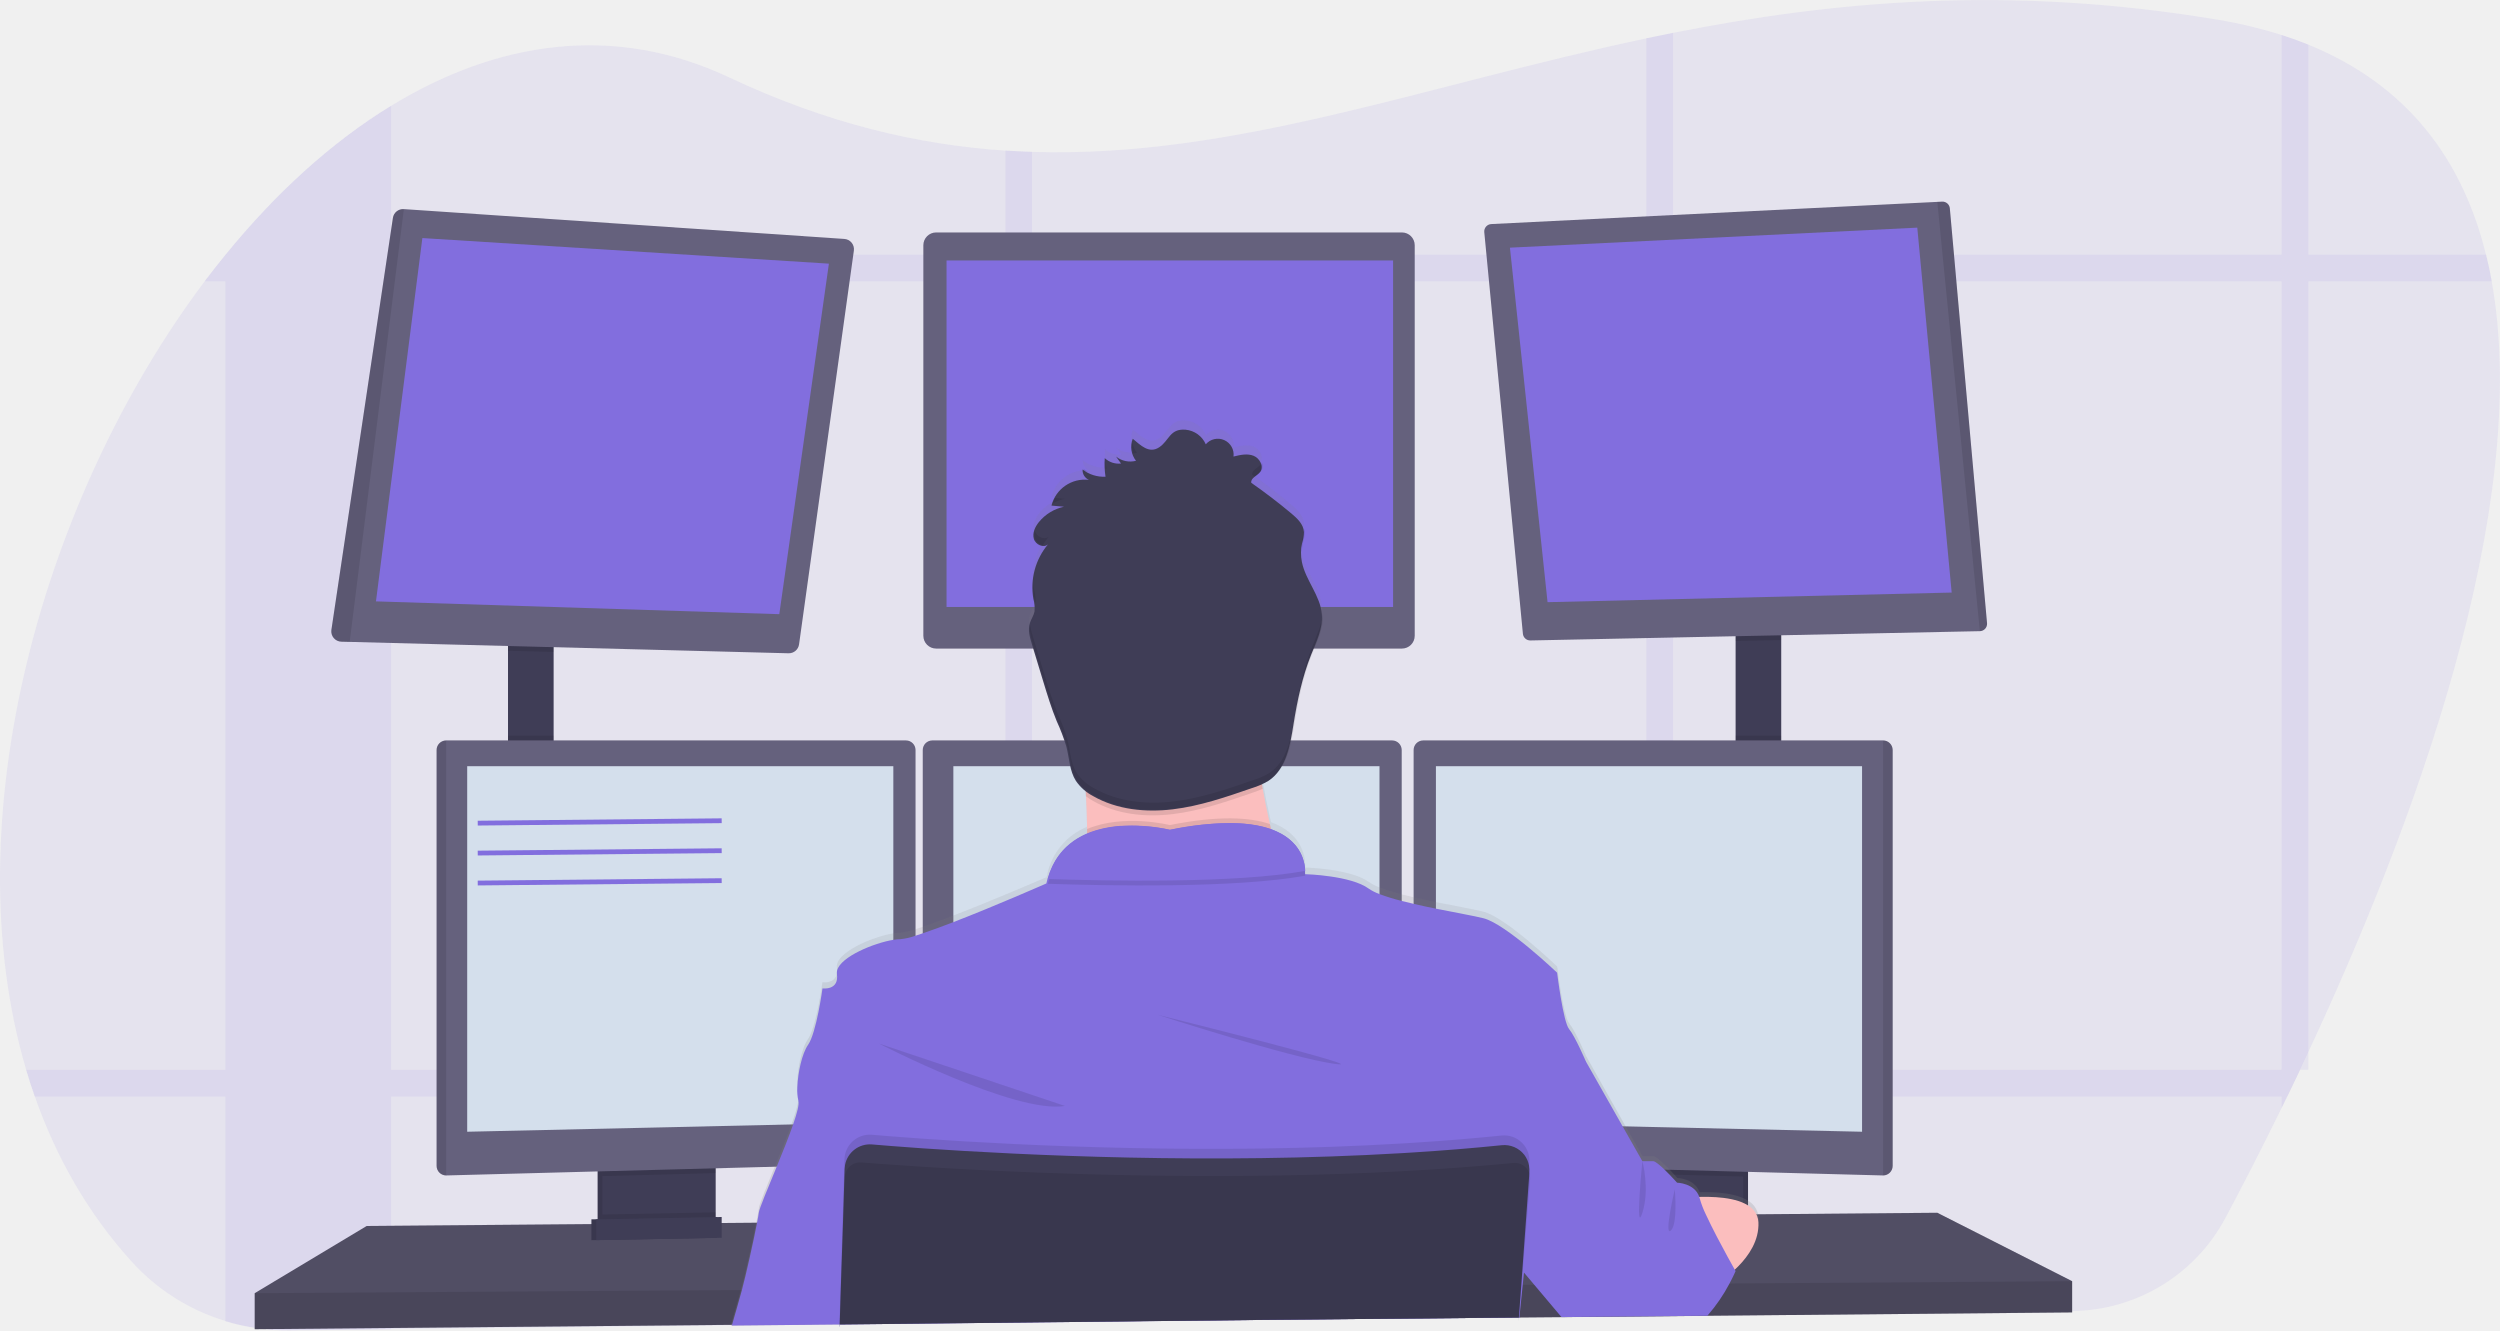
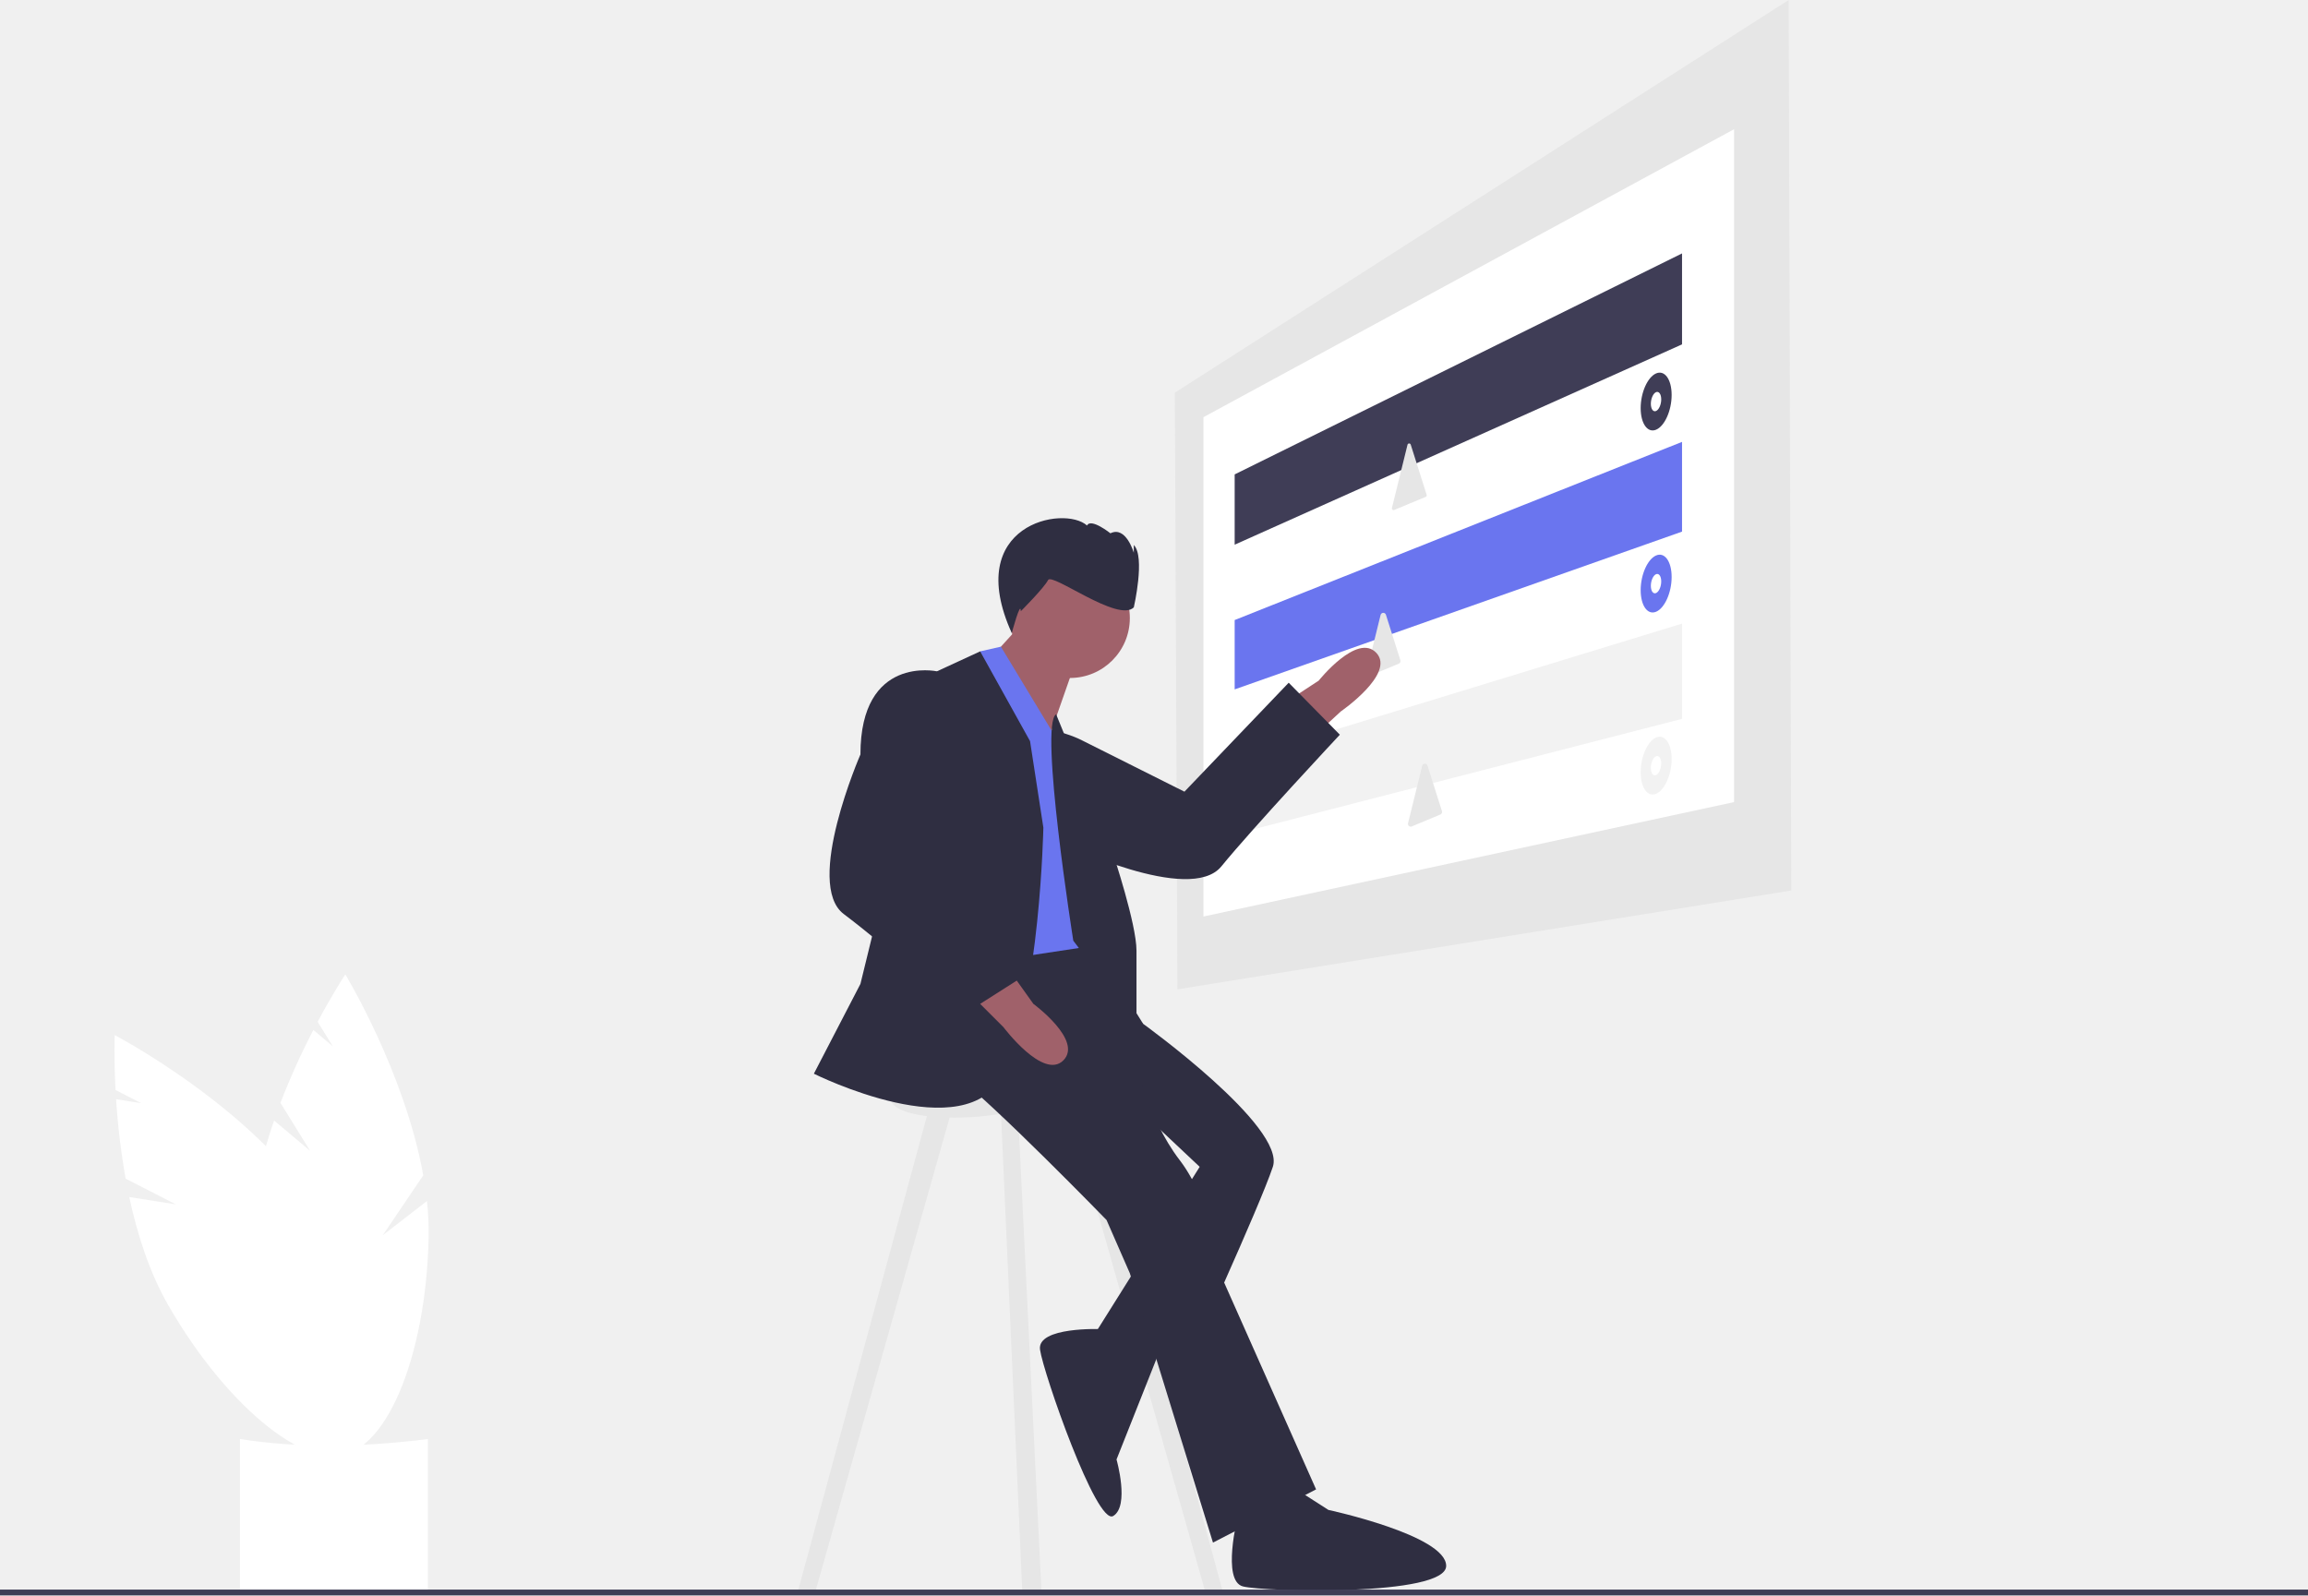
- <svg xmlns="http://www.w3.org/2000/svg" id="59725d3d-bdd8-4af0-9b66-49b8d09410bc" data-name="Layer 1" width="1041.32" height="554.17" viewBox="0 0 1041.32 554.17">
-   <defs>
-     <linearGradient id="dff037aa-d578-4bab-81e7-399360663117" x1="597.75" y1="725.44" x2="597.75" y2="347.69" gradientUnits="userSpaceOnUse">
-       <stop offset="0" stop-color="gray" stop-opacity="0.25" />
-       <stop offset="0.54" stop-color="gray" stop-opacity="0.12" />
-       <stop offset="1" stop-color="gray" stop-opacity="0.1" />
-     </linearGradient>
-   </defs>
-   <path d="M1040.82,611.12q-1.74,3.75-3.47,7.4-2.7,5.67-5.33,11.12c-.78,1.61-1.56,3.19-2.32,4.77-8.6,17.57-16.63,33.11-23.45,45.89A73.21,73.21,0,0,1,942.44,719l-151.65,1.65h-1.6l-13,.14-11.12.12-34.1.37-1.38,0-17.36.19h-.53l-107,1.16-95.51,1-11.11.12-69,.75H429l-44.75.48h-.48l-141.5,1.53-42.33.46a88.07,88.07,0,0,1-26.67-3.82,86.39,86.39,0,0,1-39.09-24.75C116,678.37,102.75,655,93.85,629.64q-1.93-5.49-3.6-11.12C59.44,514.37,97,380,164.6,290.08q4.25-5.64,8.64-11l.07-.08c20.79-25.52,44.1-46.84,68.93-62,44-26.91,92.75-34.49,140.7-11.9,40.57,19.12,78.45,28.11,115.17,30.55,3.71.24,7.42.42,11.11.53,84.23,2.65,163.17-27.7,255.87-47.29,3.69-.78,7.39-1.55,11.12-2.28,66.13-13.16,139.49-20.1,226.73-5.51a189.09,189.09,0,0,1,26.76,6.4q5.77,1.86,11.12,4c41.64,16.94,64.35,48.24,74,87.46q1.37,5.46,2.37,11.11C1134.3,384.41,1084.19,518.23,1040.82,611.12Z" transform="translate(-79.34 -172.91)" fill="#826ede" opacity="0.1" />
-   <g opacity="0.1">
-     <path d="M242.24,217V726.62l-42.33.46a88.07,88.07,0,0,1-26.67-3.82V279h.07C194.1,253.45,217.41,232.13,242.24,217Z" transform="translate(-79.34 -172.91)" fill="#826ede" />
-     <path d="M1117.24,290.08H164.6q4.25-5.64,8.64-11V279h941.63Q1116.24,284.43,1117.24,290.08Z" transform="translate(-79.34 -172.91)" fill="#826ede" />
-     <path d="M1040.82,191.51v427h-3.47q-2.7,5.67-5.33,11.12c-.78,1.61-1.56,3.19-2.32,4.77V187.47Q1035.47,189.33,1040.82,191.51Z" transform="translate(-79.34 -172.91)" fill="#826ede" />
-     <path d="M776.21,186.58V720.83l-11.12.12V188.86C768.78,188.08,772.48,187.31,776.21,186.58Z" transform="translate(-79.34 -172.91)" fill="#826ede" />
-     <path d="M509.22,236.15V723.73l-11.11.12V235.62C501.82,235.86,505.53,236,509.22,236.15Z" transform="translate(-79.34 -172.91)" fill="#826ede" />
-     <path d="M1037.35,618.52q-2.7,5.67-5.33,11.12H93.85q-1.93-5.49-3.6-11.12Z" transform="translate(-79.34 -172.91)" fill="#826ede" />
-   </g>
-   <rect x="211.6" y="265.83" width="19" height="57.66" fill="#3f3d56" />
-   <rect x="722.93" y="262.83" width="19" height="61" fill="#3f3d56" />
-   <polygon points="863.1 533.65 863.1 546.65 711.18 548.05 709.56 548.08 651.82 548.61 650.44 548.63 632.89 548.78 632.37 548.78 525.39 549.77 349.78 551.4 349.63 551.4 304.98 551.82 304.5 551.83 106.1 553.65 106.1 538.65 152.75 510.65 246.35 509.87 248.35 509.86 249.01 509.85 251.01 509.82 295.95 509.45 297.96 509.44 298.6 509.43 300.6 509.42 315.01 509.3 315.39 509.29 350.94 508.99 351.23 508.99 628.63 506.65 635.42 506.6 636.1 506.6 641.28 506.55 678.93 506.24 680.93 506.21 682.78 506.19 683.74 506.19 695.45 506.1 697.77 506.07 700.88 506.05 710.63 505.96 726.1 505.83 728.1 505.81 731.58 505.79 732.23 505.79 806.94 505.15 863.1 533.65" fill="#65617d" />
-   <polygon points="863.1 533.65 863.1 546.65 711.18 548.05 709.56 548.08 651.82 548.61 650.44 548.63 632.89 548.78 632.37 548.78 525.39 549.77 349.78 551.4 349.63 551.4 304.98 551.82 304.5 551.83 106.1 553.65 106.1 538.65 152.75 510.65 246.35 509.87 248.35 509.86 249.01 509.85 251.01 509.82 295.95 509.45 297.96 509.44 298.6 509.43 300.6 509.42 315.01 509.3 315.39 509.29 350.94 508.99 351.23 508.99 628.63 506.65 635.42 506.6 636.1 506.6 641.28 506.55 678.93 506.24 680.93 506.21 682.78 506.19 683.74 506.19 695.45 506.1 697.77 506.07 700.88 506.05 710.63 505.96 726.1 505.83 728.1 505.81 731.58 505.79 732.23 505.79 806.94 505.15 863.1 533.65" opacity="0.2" />
-   <path d="M375.44,656.57v24.49a6.13,6.13,0,0,1-3.5,5.54,6,6,0,0,1-2.5.6l-34.9.74a6,6,0,0,1-2.7-.57,6.12,6.12,0,0,1-3.57-5.57V656.57Z" transform="translate(-79.34 -172.91)" fill="#3f3d56" />
-   <path d="M375.44,656.57v24.49a6.13,6.13,0,0,1-3.5,5.54,6,6,0,0,1-2.5.6l-34.9.74a6,6,0,0,1-2.7-.57,6.12,6.12,0,0,1-3.57-5.57V656.57Z" transform="translate(-79.34 -172.91)" opacity="0.1" />
-   <path d="M377.44,656.57v24.49a6.13,6.13,0,0,1-3.5,5.54,6,6,0,0,1-2.5.6l-34.9.74a6,6,0,0,1-2.7-.57,6.12,6.12,0,0,1-3.57-5.57V656.57Z" transform="translate(-79.34 -172.91)" fill="#3f3d56" />
-   <rect x="680.93" y="483.66" width="47.17" height="31.5" fill="#3f3d56" />
-   <rect x="680.93" y="483.66" width="47.17" height="31.5" opacity="0.1" />
-   <rect x="678.93" y="483.66" width="47.17" height="31.5" fill="#3f3d56" />
-   <polygon points="230.6 265.82 230.6 271.55 211.6 271.06 211.6 265.82 230.6 265.82" opacity="0.1" />
-   <path d="M435,277.31l-22.83,164a4.3,4.3,0,0,1-4.37,3.71L225,440.28l-3.47-.09a4.3,4.3,0,0,1-4.16-4.87L243,263.64a4.3,4.3,0,0,1,4.54-3.63L431,272.43A4.29,4.29,0,0,1,435,277.31Z" transform="translate(-79.34 -172.91)" fill="#65617d" />
-   <polygon points="175.93 99.16 156.6 250.49 324.6 255.82 345.26 109.82 175.93 99.16" fill="#826ede" />
-   <rect x="384.6" y="96.82" width="204.67" height="173.33" rx="5.33" ry="5.33" fill="#65617d" />
-   <rect x="394.26" y="108.49" width="186" height="144.33" fill="#826ede" />
-   <polygon points="741.93 262.82 741.93 266.61 722.93 267 722.93 262.82 741.93 262.82" opacity="0.1" />
-   <path d="M907,432.53a3.08,3.08,0,0,1-3,3.28L716.8,439.68a3.08,3.08,0,0,1-3.13-2.79L697.58,269.61a3.08,3.08,0,0,1,2.92-3.37L886.28,257l2-.1a3.07,3.07,0,0,1,3.22,2.8Z" transform="translate(-79.34 -172.91)" fill="#65617d" />
-   <polygon points="628.93 103.16 798.6 94.82 812.93 246.82 644.6 250.82 628.93 103.16" fill="#826ede" />
-   <path d="M907,432.53a3.08,3.08,0,0,1-3,3.28L886.28,257l2-.1a3.07,3.07,0,0,1,3.22,2.8Z" transform="translate(-79.34 -172.91)" opacity="0.1" />
-   <path d="M247.57,260,225,440.28l-3.47-.09a4.3,4.3,0,0,1-4.16-4.87L243,263.64A4.3,4.3,0,0,1,247.57,260Z" transform="translate(-79.34 -172.91)" opacity="0.1" />
-   <rect x="211.6" y="306.41" width="19" height="17.08" opacity="0.1" />
-   <polygon points="298.1 483.65 298.1 488.62 250.93 489.88 250.93 483.65 298.1 483.65" opacity="0.1" />
-   <path d="M460.69,485.27v168.2a4,4,0,0,1-3.85,3.95l-191.65,5.1h-.05a4,4,0,0,1-3.95-3.95V485.27a4,4,0,0,1,3.95-3.95h191.6A4,4,0,0,1,460.69,485.27Z" transform="translate(-79.34 -172.91)" fill="#65617d" />
-   <path d="M265.19,481.32v181.2h-.05a4,4,0,0,1-3.95-3.95V485.27a4,4,0,0,1,3.95-3.95Z" transform="translate(-79.34 -172.91)" opacity="0.1" />
-   <polygon points="194.6 319.15 372.1 319.15 372.1 467.4 194.6 471.4 194.6 319.15" fill="#d4dfec" />
-   <rect x="722.93" y="306.41" width="19" height="17.42" opacity="0.1" />
-   <polygon points="726.1 483.65 726.1 490.06 678.93 488.8 678.93 483.65 726.1 483.65" opacity="0.1" />
-   <path d="M867.69,485.27v173.3a4,4,0,0,1-4,3.95h0L672,657.42a4,4,0,0,1-3.85-3.95V485.27a4,4,0,0,1,3.95-3.95h191.6A4,4,0,0,1,867.69,485.27Z" transform="translate(-79.34 -172.91)" fill="#65617d" />
-   <path d="M867.69,485.27v173.3a4,4,0,0,1-4,3.95h0V481.32h0A4,4,0,0,1,867.69,485.27Z" transform="translate(-79.34 -172.91)" opacity="0.1" />
-   <polygon points="775.6 319.15 598.1 319.15 598.1 467.4 775.6 471.4 775.6 319.15" fill="#d4dfec" />
-   <path d="M663.19,485.27v168.2a4,4,0,0,1-3.85,3.95l-191.65,5.1h0a4,4,0,0,1-4-3.95V485.27a4,4,0,0,1,3.95-3.95h191.6A4,4,0,0,1,663.19,485.27Z" transform="translate(-79.34 -172.91)" fill="#65617d" />
-   <polygon points="397.1 319.15 574.6 319.15 574.6 467.4 397.1 471.4 397.1 319.15" fill="#d4dfec" />
-   <polygon points="863.1 533.65 863.1 546.65 711.18 548.05 709.56 548.08 651.82 548.61 650.44 548.63 632.89 548.78 632.37 548.78 525.39 549.77 349.78 551.4 349.63 551.4 304.98 551.82 304.5 551.83 106.1 553.65 106.1 538.65 308.61 537.32 309.09 537.32 350.08 537.04 350.27 537.04 633.35 535.17 633.64 535.17 633.81 535.16 634.28 535.16 639.07 535.13 640.53 535.13 715.02 534.63 719.42 534.61 720.4 534.6 863.1 533.65" opacity="0.1" />
-   <circle cx="487.26" cy="272.16" r="51.33" fill="#fbbebe" />
-   <path d="M383.74,725.09c0-.11.06-.23.1-.35,1-3.59,2.78-9.66,4.11-14.51.17-.6.33-1.19.48-1.75,1.47-5.47,4.33-18.28,5.92-26.27.56-2.81,1-5,1.09-6.1.2-1.69,3.21-8.92,6.62-17.23,2.39-5.84,5-12.22,6.91-17.6a61.38,61.38,0,0,0,2.93-9.85,5.1,5.1,0,0,0,0-2.13,14.69,14.69,0,0,1-.48-3.5v0c-.23-6.2,1.62-16,4.48-20.11,3.5-5,6-23.66,6-23.66s5.18.75,6-3.53a6.15,6.15,0,0,0,.1-1.4,7.41,7.41,0,0,0-.09-1.11c-.89-6.24,14.72-12.88,23.5-14.31a19.67,19.67,0,0,1,3-.28,27.24,27.24,0,0,0,6.25-1.44q1.4-.43,3-1c3.68-1.24,8.08-2.88,12.75-4.68,17.56-6.81,38.82-16,38.82-16,.15-.71.32-1.39.51-2.06a27.71,27.71,0,0,1,16.35-18.93h0c0-.66,0-1.33,0-2,0-3.45-.15-7-.3-10.54,0-.69-.06-1.38-.1-2.07,0-.2,0-.41,0-.61s0-.35,0-.52c0-.7-.07-1.4-.11-2.09l-.18-.14a16.41,16.41,0,0,1-3.9-4.2,15.27,15.27,0,0,1-1.42-3c-1.25-3.39-1.54-7.17-2.38-10.75l-.18-.74a84,84,0,0,0-4-10.58c-2.21-5.42-3.91-11-5.6-16.65q-1.54-5.13-3.11-10.28l-1.58-5.24c-.3-1-.6-2-.83-3v0a13.27,13.27,0,0,1-.26-1.4,0,0,0,0,1,0,0,10,10,0,0,1,.24-4.61,32.09,32.09,0,0,1,1.32-3,7.87,7.87,0,0,0,.5-1.38v0a3,3,0,0,0,.08-.32,5.65,5.65,0,0,0,.11-1.08,18.46,18.46,0,0,0-.52-3.89.07.07,0,0,1,0-.05,2.56,2.56,0,0,0-.05-.27,25.48,25.48,0,0,1-.36-3,28.45,28.45,0,0,1,3.47-15.57l.19-.36a25.22,25.22,0,0,1,1.84-2.78h0c.31-.42.63-.82,1-1.22-1.4,1.34-3.7.75-5-.69a3.61,3.61,0,0,1-.55-.75,3.81,3.81,0,0,1-.23-.45c-.05-.12-.09-.25-.13-.38-.7-2.45.52-5.06,2.12-7.05a18.49,18.49,0,0,1,5.74-4.7h0a3.84,3.84,0,0,1,.4-.21,17.12,17.12,0,0,1,2.64-1.06h0a15.06,15.06,0,0,1,1.63-.44l-3.71-.34-1.5-.14a14.49,14.49,0,0,1,13-10.91h1.08a11.73,11.73,0,0,1,1.57.13,4.44,4.44,0,0,1-2.65-4.33,14.41,14.41,0,0,0,9.19,3.06h.38a30,30,0,0,1-.34-3.27h0a0,0,0,0,1,0,0,0,0,0,0,1,0,0,33.19,33.19,0,0,1,0-4.46,8.44,8.44,0,0,0,6.78,2.26l-2.08-2.9a9.49,9.49,0,0,0,6.56,2.05l.48-.05a7,7,0,0,0,1.19-.23l.09,0c-.19-.24-.36-.49-.53-.75l-.06-.12a9.67,9.67,0,0,1-1-2.09,6.59,6.59,0,0,1-.24-.87h0a8.75,8.75,0,0,1,.45-5.45c3.23,2.7,6.77,6.39,11,3.6s4.37-7.91,11-7.39a10.2,10.2,0,0,1,8.41,6.12,6.75,6.75,0,0,1,7.67-1.75,6.85,6.85,0,0,1,3.88,6.89c2.75-.69,5.71-1.37,8.35-.33s4.34,4.41,2.84,6.66a1.43,1.43,0,0,1-.14.2c-1.23,1.59-3.95,2.46-3.66,4.46l.42.3,1.3.94a.05.05,0,0,1,0,0q7.65,5.52,14.9,11.6c2.48,2.08,5.12,4.58,5.29,7.83a8.64,8.64,0,0,1-.24,2.37h0c-.16.78-.38,1.56-.55,2.34a19.51,19.51,0,0,0-.34,6.05h0c.07.59.16,1.17.27,1.76,1.53,7.73,7.71,14.11,8.32,22l0,.56a17.78,17.78,0,0,1-.07,2.53c-.46,4.8-2.68,9.41-4.48,14-.11.28-.22.56-.32.84-3.47,9-5.47,18.59-7,28.16a100.26,100.26,0,0,1-2,10.09A26.73,26.73,0,0,1,611,492.07a16.22,16.22,0,0,1-3.36,3,18.67,18.67,0,0,1-2.65,1.41s0,0,0,.06c.11.61.2,1.22.31,1.83.06.32.11.64.17,1h0a.14.14,0,0,0,0,.06c.84,4.73,1.8,9.36,2.81,13.76l.51,2.19c12.6,4.55,14.09,13.87,14.18,17.44a9.64,9.64,0,0,1,0,1.43s19,.5,26.5,6a20.34,20.34,0,0,0,4.51,2.3,83,83,0,0,0,9.25,2.89c1.61.42,3.29.83,5,1.23,3,.69,6.18,1.36,9.25,2,8.19,1.65,15.9,3,19.81,4,9.33,2.36,30.67,22.82,30.67,22.82s2.5,20.64,5,23.65,7,13.59,7,13.59l16.54,29.41,7,12.37h4.5c.62,0,1.84.88,3.21,2.1,1.19,1.06,2.51,2.38,3.67,3.58l1.92,2.05,1.2,1.33s7.27.18,9.24,5.93c5.92-.17,13.19.22,18.28,2.5a14.14,14.14,0,0,1,2,1.08,8.68,8.68,0,0,1,4.13,5.66,8.34,8.34,0,0,1,.18,1.44c0,.57,0,1.14,0,1.7-.36,7.57-5.29,13.87-9.82,18.11l.32.57s-.15.36-.44,1c-.08.19-.18.4-.29.64h0c-.59,1.26-1.53,3.15-2.76,5.36a63.31,63.31,0,0,1-9.57,13.17l-.29.3-57.74.53-.17-.2L719.87,708l-5.57-6.64-.17-.21-.16,1.59-.54,5.3-1.3,12.81-.07.64,0,.17-.15,1.48.11-1.48h-.29l-107,1L429.11,724.6l0,.84h-.14l0-.84-44.75.48Z" transform="translate(-79.34 -172.91)" fill="url(#dff037aa-d578-4bab-81e7-399360663117)" />
-   <path d="M617.94,550.07s-99.5,12-90,0c3.44-4.34,4.39-17.2,4.2-31.85-.06-4.45-.22-9.06-.45-13.65-1.1-22-3.75-43.5-3.75-43.5s87-41,77-8.5c-4,13.13-2.69,31.57.35,48.88.89,5.05,1.92,10,3,14.7A344.67,344.67,0,0,0,617.94,550.07Z" transform="translate(-79.34 -172.91)" fill="#fbbebe" />
-   <path d="M617.94,550.07s-99.5,12-90,0c3.44-4.34,4.39-17.2,4.2-31.85,15.17-6.48,34.47-1.65,34.47-1.65,20.32-4.05,33.35-3.26,41.68-.42A344.67,344.67,0,0,0,617.94,550.07Z" transform="translate(-79.34 -172.91)" opacity="0.1" />
-   <path d="M429.08,725.44l0-.84,175.62-1.91,107-1H712l-.11,1.48.15-1.48h.19l0-.17,1.37-13.45.52-5.09.16-1.59.14-1.33,6.18-20.61,6.18-20.58,5.2-17.33,7.94-26.48s-4.5-10.5-7-13.5-5-23.5-5-23.5-21.34-20.33-30.67-22.67c-3.91-1-11.63-2.33-19.83-4-3.07-.62-6.22-1.28-9.25-2-1.71-.39-3.39-.8-5-1.21a87.91,87.91,0,0,1-9.25-2.86,20.7,20.7,0,0,1-4.5-2.29c-7.35-5.39-25.77-6-26.48-6h0a.42.42,0,0,1,0-.07v-.09a10.26,10.26,0,0,0,0-1.26c0-.4,0-.87-.09-1.4,0-.16,0-.33-.07-.5-.05-.36-.11-.74-.2-1.14a5,5,0,0,0-.12-.53,17.21,17.21,0,0,0-1.25-3.49c-.07-.16-.16-.33-.24-.49a18.25,18.25,0,0,0-1.7-2.63c-.13-.17-.27-.35-.42-.52a19.58,19.58,0,0,0-2.72-2.64c-.27-.21-.55-.43-.84-.63a4.67,4.67,0,0,0-.51-.36l-.89-.58-.83-.48c-.73-.4-1.5-.79-2.34-1.16-.26-.12-.54-.23-.82-.34s-.72-.28-1.09-.42l-.06,0L608,518c-.57-.19-1.15-.36-1.76-.53l-.93-.24-1-.23-1-.21c-1-.2-2.07-.38-3.19-.52l-1.14-.14-1.17-.12-1.21-.1-1.72-.1-2-.07a124.68,124.68,0,0,0-26.24,2.79,72.27,72.27,0,0,0-18.26-1.68l-.87,0-1,.06-.64,0-1.29.12c-.43,0-.87.09-1.3.15s-.88.11-1.31.18l-.66.11c-.65.11-1.31.23-2,.37q-.33.06-.66.15c-.87.19-1.74.42-2.6.68-.43.12-.86.26-1.29.41-.22.06-.43.14-.64.22l-.64.23-.63.25-.75.3c-.38.16-.75.33-1.12.51-.21.09-.42.19-.62.3s-.41.2-.6.31a27.75,27.75,0,0,0-6.21,4.38l-.51.49-.5.51c-.17.17-.33.35-.49.53a23.82,23.82,0,0,0-1.82,2.25c-.16.21-.31.42-.46.64a26.69,26.69,0,0,0-1.72,2.92c-.13.24-.25.49-.37.73a32.7,32.7,0,0,0-2,5.25q-.28,1-.51,2S494,550.24,476.44,557c-4.67,1.8-9.07,3.43-12.75,4.66-1.07.36-2.07.69-3,1a26.7,26.7,0,0,1-6.25,1.44,19.67,19.67,0,0,0-3,.28c-8.07,1.31-21.9,7-23.41,12.71a3.69,3.69,0,0,0-.1,1.4s0,.07,0,.11c1,7-6,6-6,6s-2.5,18.5-6,23.5c-2.53,3.6-4.26,11.63-4.48,17.69v0a19.61,19.61,0,0,0,.44,5.63c0,.05,0,.1,0,.14.4,1.34-.56,5-2.19,9.69-1.77,5.15-4.35,11.55-6.83,17.59-3.74,9.12-7.26,17.4-7.48,19.22-.09.81-.35,2.26-.71,4.13-1.46,7.62-4.7,22.13-6.3,28-1.19,4.38-2.92,10.38-4.11,14.5,0,.12-.07.24-.1.35L429,724.6l0,.84h.14Z" transform="translate(-79.34 -172.91)" fill="#826ede" />
-   <path d="M445.44,607.57s57,29.5,77.5,26Z" transform="translate(-79.34 -172.91)" opacity="0.1" />
-   <path d="M561.44,595.57s55.5,18,74,20.5S561.44,595.57,561.44,595.57Z" transform="translate(-79.34 -172.91)" opacity="0.1" />
-   <path d="M623,537.65c-29,5.34-83.6,4.19-107.2,3.38,8.65-31,50.83-20.46,50.83-20.46C618.84,510.15,622.84,531.77,623,537.65Z" transform="translate(-79.34 -172.91)" opacity="0.1" />
-   <path d="M623,535.65c-29,5.34-83.6,4.19-107.2,3.38,8.65-31,50.83-20.46,50.83-20.46C618.84,508.15,622.84,529.77,623,535.65Z" transform="translate(-79.34 -172.91)" fill="#826ede" />
-   <path d="M776.94,672.32s34.16-5.25,34.83,9.75-17.42,25.48-17.42,25.48Z" transform="translate(-79.34 -172.91)" fill="#fbbebe" />
-   <path d="M605.29,501.45a47,47,0,0,1-4.5,1.74c-10.78,3.72-21.65,7.47-33,8.83s-23.26.16-33.16-5.5a28.77,28.77,0,0,1-3-1.95c-1.1-22-3.75-43.5-3.75-43.5s87-41,77-8.5C600.9,465.7,602.25,484.14,605.29,501.45Z" transform="translate(-79.34 -172.91)" opacity="0.1" />
-   <path d="M552.52,364.84a9.47,9.47,0,0,1-8.32-1.75l2.08,2.89a8.47,8.47,0,0,1-6.78-2.25,34.08,34.08,0,0,0,.32,7.75,14.52,14.52,0,0,1-9.56-3,4.42,4.42,0,0,0,2.64,4.31,14.34,14.34,0,0,0-15.6,10.71l5.22.48a18.47,18.47,0,0,0-10.44,6.37c-1.6,2-2.82,4.56-2.12,7s4.08,4,5.92,2.26a27.94,27.94,0,0,0-6.1,22.79,14.47,14.47,0,0,1,.46,5.26c-.33,1.65-1.37,3.08-1.89,4.69-1,2.92-.05,6.09.84,9l4.69,15.42c1.7,5.57,3.39,11.15,5.61,16.54a82.08,82.08,0,0,1,4,10.51c1.26,4.84,1.31,10.14,4,14.37a19.93,19.93,0,0,0,7.18,6.33c9.89,5.66,21.84,6.86,33.16,5.5s22.18-5.11,32.95-8.83a31,31,0,0,0,6.84-3c7.45-4.88,9.11-14.86,10.5-23.65,1.55-9.8,3.62-19.58,7.29-28.8,2.18-5.49,5-11.06,4.52-16.94-.61-7.81-6.79-14.14-8.32-21.82a19,19,0,0,1,.07-7.77,17.66,17.66,0,0,0,.79-4.7c-.17-3.22-2.81-5.7-5.29-7.77Q609.11,380,600.52,374c-.29-2,2.43-2.86,3.66-4.44,1.74-2.23-.06-5.77-2.7-6.81s-5.6-.36-8.35.33a6.59,6.59,0,0,0-11.55-5.11,10.2,10.2,0,0,0-8.42-6.08c-6.63-.52-6.76,4.55-11,7.34s-7.74-.89-11-3.57A9.28,9.28,0,0,0,552.52,364.84Z" transform="translate(-79.34 -172.91)" fill="#3f3d56" />
-   <path d="M802.27,702.32s-.89,2.12-2.53,5.19a69,69,0,0,1-9,13.17l-.27.29-1.62,0-57.74.53-1.38,0-.17-.2-11.2-13.29L714.14,703l-.17-.21-.36-.42-.2-.24-.26-.31-8.21-9.74,3-12.5,5.11-21.06.13-.51,1-4,.71-3,2.38-9.78,8.16-33.65,14.5,7.5,15.29,27,8.21,14.5h4.5c.85,0,2.8,1.64,4.76,3.53.7.67,1.4,1.38,2,2,1.78,1.84,3.19,3.42,3.19,3.42s7.29.16,9.25,5.9a7,7,0,0,1,.25.85,40.3,40.3,0,0,0,2.53,6.56c1.29,2.81,2.91,6,4.55,9.19,3.05,5.85,6.15,11.42,7.29,13.44l.14.25Z" transform="translate(-79.34 -172.91)" fill="#826ede" />
-   <path d="M716.37,657.17l-.1,1.43v.1l-.17,2.3-1.33,18.51-1.61,22.3-.46,6.28-1,13.44v.17l-107,1L429.11,724.6l0,.84h-.14l0-.84v-.28l.45-14.36.86-28.06.74-23.79.07-2.37a10.53,10.53,0,0,1,11.42-10.17c4.72.4,10.85.89,18.18,1.41l3,.22c42.33,2.94,120.56,6.74,199.5,2,1.66-.09,3.33-.19,5-.31,12.24-.77,24.47-1.76,36.58-3a10.53,10.53,0,0,1,11.6,11.23Z" transform="translate(-79.34 -172.91)" opacity="0.1" />
-   <path d="M429.08,725.44l0-.84,175.62-1.91,107-1H712v-.17l1-13.44.43-6,1.64-22.61,1.29-17.9,0-.44a10.62,10.62,0,0,0-.11-2.47.3.3,0,0,0,0-.1,10.39,10.39,0,0,0-2-4.64,10.54,10.54,0,0,0-9.42-4c-12.11,1.24-24.34,2.23-36.58,3-1.67.12-3.34.22-5,.31-78.94,4.69-157.17.89-199.5-2l-3-.22c-7.33-.52-13.46-1-18.18-1.41a10.54,10.54,0,0,0-11.24,8.53,11,11,0,0,0-.18,1.64l-.68,22.16L429.54,710l-.44,14.36v.28l0,.84Z" transform="translate(-79.34 -172.91)" fill="#3f3d56" />
-   <path d="M716.67,664.18l-1.23,15.33-1.83,22.85-.46,5.72-1,12.81-.06.64v.17h0l-.15,1.48.11-1.48h-.29l-107,1L429.11,724.6v-.28l.49-14.36,1-28.06.64-18.65A6.36,6.36,0,0,1,434.3,658a6.25,6.25,0,0,1,3.78-.9c2.1.17,4.68.37,7.69.59,4.89.36,10.92.78,17.94,1.22,13,.82,29.31,1.7,48,2.42,52,2,122.2,2.67,188.88-3.17,3-.26,6.1-.55,9.13-.84a6.26,6.26,0,0,1,3.48.66,5.16,5.16,0,0,1,.86.54,6.14,6.14,0,0,1,2,2.46,3.56,3.56,0,0,1,.25.61A6.28,6.28,0,0,1,716.67,664.18Z" transform="translate(-79.34 -172.91)" opacity="0.1" />
-   <path d="M377.44,677.87v3.19a6.13,6.13,0,0,1-3.5,5.54l-40.1.77a6.12,6.12,0,0,1-3.57-5.57v-3Z" transform="translate(-79.34 -172.91)" opacity="0.1" />
-   <polygon points="298.6 515.57 246.35 516.57 246.35 507.9 298.6 506.9 298.6 515.57" fill="#3f3d56" />
-   <polygon points="298.6 515.57 246.35 516.57 246.35 507.9 298.6 506.9 298.6 515.57" opacity="0.1" />
-   <polygon points="300.6 515.57 248.35 516.57 248.35 507.9 300.6 506.9 300.6 515.57" fill="#3f3d56" />
-   <g opacity="0.1">
-     <path d="M552.93,361.56a9.75,9.75,0,0,1-1.89-4.34,9.49,9.49,0,0,0,.42,4.6A9,9,0,0,0,552.93,361.56Z" transform="translate(-79.34 -172.91)" />
-     <path d="M540.23,368.2a35.12,35.12,0,0,1-.37-3.7c0,1.23,0,2.47,0,3.71Z" transform="translate(-79.34 -172.91)" />
-     <path d="M621.73,401.57a18.34,18.34,0,0,1,.36-2.65,18,18,0,0,0,.8-4.69,6.16,6.16,0,0,0-.16-1.06c-.17.92-.44,1.84-.64,2.75A19.14,19.14,0,0,0,621.73,401.57Z" transform="translate(-79.34 -172.91)" />
-     <path d="M600.93,370.67l1.09.79a19.71,19.71,0,0,0,2.57-2.22,3.67,3.67,0,0,0,.38-3.64,3,3,0,0,1-.38.64C603.36,367.82,600.64,368.69,600.93,370.67Z" transform="translate(-79.34 -172.91)" />
-     <path d="M518.76,380.29a12.32,12.32,0,0,0-.87,2.28,18.16,18.16,0,0,1,5-1.89Z" transform="translate(-79.34 -172.91)" />
-     <path d="M532.55,369.41a14.83,14.83,0,0,1-1.88-1.23,4.25,4.25,0,0,0,.09,1.18A11.86,11.86,0,0,1,532.55,369.41Z" transform="translate(-79.34 -172.91)" />
-     <path d="M630.32,428.33c-.41,4.85-2.67,9.52-4.5,14.12-3.67,9.22-5.74,19-7.29,28.81-1.39,8.79-3,18.77-10.5,23.64a30,30,0,0,1-6.83,3c-10.78,3.73-21.65,7.47-33,8.83s-23.26.17-33.16-5.49a20,20,0,0,1-7.18-6.33c-2.67-4.23-2.72-9.53-4-14.37a82.21,82.21,0,0,0-4-10.52c-2.21-5.38-3.91-11-5.6-16.53q-2.35-7.71-4.69-15.43a28.81,28.81,0,0,1-1.14-4.75c-.39,2.56.37,5.24,1.14,7.75q2.34,7.73,4.69,15.43c1.69,5.57,3.39,11.15,5.6,16.53a82.21,82.21,0,0,1,4,10.52c1.26,4.84,1.31,10.14,4,14.37a20,20,0,0,0,7.18,6.33c9.9,5.66,21.84,6.85,33.16,5.49s22.18-5.1,33-8.83a30,30,0,0,0,6.83-3c7.45-4.87,9.11-14.85,10.5-23.64,1.55-9.81,3.62-19.59,7.29-28.81,2.18-5.48,5-11.05,4.52-16.94C630.34,428.45,630.32,428.39,630.32,428.33Z" transform="translate(-79.34 -172.91)" />
-     <path d="M510.63,424.46s0-.07,0-.11a14,14,0,0,0-.46-5.25,26.59,26.59,0,0,1-.39-3.32,27.35,27.35,0,0,0,.39,6.32C510.33,422.88,510.51,423.67,510.63,424.46Z" transform="translate(-79.34 -172.91)" />
-     <path d="M513.68,400a27.74,27.74,0,0,1,2.61-3.67c-1.83,1.75-5.21.19-5.92-2.24a5.83,5.83,0,0,0,0,3A4.39,4.39,0,0,0,513.68,400Z" transform="translate(-79.34 -172.91)" />
-   </g>
-   <path d="M763.44,656.57s3.17,11.5,0,21.5S763.44,656.57,763.44,656.57Z" transform="translate(-79.34 -172.91)" opacity="0.1" />
-   <path d="M776.94,668.3s1.33,14.6-1.67,17.19S776.94,668.3,776.94,668.3Z" transform="translate(-79.34 -172.91)" opacity="0.1" />
-   <line x1="198.99" y1="342.86" x2="300.6" y2="341.86" fill="none" stroke="#826ede" stroke-miterlimit="10" stroke-width="2" />
-   <line x1="198.99" y1="355.33" x2="300.6" y2="354.34" fill="none" stroke="#826ede" stroke-miterlimit="10" stroke-width="2" />
-   <line x1="198.99" y1="367.81" x2="300.6" y2="366.81" fill="none" stroke="#826ede" stroke-miterlimit="10" stroke-width="2" />
+ <svg xmlns="http://www.w3.org/2000/svg" id="f6c00235-76cc-41ae-84b2-bfc054d83f77" data-name="Layer 1" width="888" height="613.913" viewBox="0 0 888 613.913" version="1.1">
+   <defs id="defs79" />
+   <path d="M275.323,585.885l-11.419-18.452a273.134,273.134,0,0,1,12.662-28.062l7.497,6.309-5.847-9.447c5.979-11.205,10.648-18.246,10.648-18.246s22.888,37.724,29.991,77.321l-15.595,23.069,17.015-13.186a110.503,110.503,0,0,1,.64,13.872c-.94,46.708-16.957,84.264-35.774,83.886s-33.31-38.55-32.37-85.257c.291-14.48,3.872-29.563,8.673-43.485Z" transform="translate(-156 -143.0437)" fill="#e6e6e6" id="path4" style="fill:#ffffff" />
+   <path d="M223.65,606.483l-19.313-9.893a273.133,273.133,0,0,1-3.667-30.567l9.679,1.525-9.889-5.065c-.674-12.682-.317-21.123-.317-21.123s39.093,20.463,65.641,50.688l-1.425,27.809,7.75-20.083a110.501,110.501,0,0,1,7.718,11.545c23.338,40.47,29.041,80.899,12.736,90.302s-48.441-15.782-71.78-56.252c-7.235-12.546-11.966-27.309-15.053-41.709Z" transform="translate(-156 -143.0437)" fill="#e6e6e6" id="path6" style="fill:#ffffff" />
+   <path d="M320.626,755.851c-22.254,1.424-46.502-.083-72.298,0V696.79c22.731,3.539,46.971,3.175,72.298,0Z" transform="translate(-156 -143.0437)" fill="#e6e6e6" id="path8" style="fill:#ffffff" />
+   <polygon points="689.193 342.668 453.019 380.696 452.018 151.095 688.192 0 689.193 342.668" fill="#e6e6e6" id="polygon10" />
+   <polygon points="667.176 308.643 463.026 352.675 463.026 160.534 667.176 49.73 667.176 308.643" fill="#fff" id="polygon12" />
+   <polygon points="647.162 132.514 475.035 209.595 475.035 182.55 647.162 97.517 647.162 132.514" fill="#3f3d56" id="polygon14" />
+   <polygon points="647.162 204.567 475.035 265.277 475.035 238.592 647.162 170.035 647.162 204.567" fill="#6a75ef" id="polygon16" />
+   <path d="M697.536,314.176a.645.645,0,0,1,1.241-.041l2.787,8.783,3.339,10.522a.645.645,0,0,1-.367.79l-6.452,2.689-5.671,2.363a.645.645,0,0,1-.874-.75l3.102-12.597Z" transform="translate(-156 -143.0437)" fill="#e6e6e6" id="path18" />
+   <path d="M687.185,379.667a1.065,1.065,0,0,1,2.048-.067l2.336,7.363,3.223,10.156a1.065,1.065,0,0,1-.605,1.305l-6.097,2.541-4.903,2.043a1.065,1.065,0,0,1-1.443-1.237l2.903-11.79Z" transform="translate(-156 -143.0437)" fill="#e6e6e6" id="path20" />
+   <polygon points="647.162 276.62 475.035 320.959 475.035 292.631 647.162 239.964 647.162 276.62" fill="#f2f2f2" id="polygon22" />
+   <path d="M799.159,295.026c0,6.027-2.7,12.02-6.004,13.374-3.275,1.343-5.909-2.386-5.909-8.318s2.634-11.896,5.909-13.334C796.459,285.298,799.159,288.999,799.159,295.026Z" transform="translate(-156 -143.0437)" fill="#3f3d56" id="path24" />
+   <path d="M795.156,296.724c0,2.009-.897,4.014-2.001,4.477-1.101.462-1.991-.785-1.991-2.783s.89-4,1.991-4.473C794.258,293.472,795.156,294.715,795.156,296.724Z" transform="translate(-156 -143.0437)" fill="#fff" id="path26" />
+   <path d="M799.159,365.077c0,6.027-2.7,12.02-6.004,13.374-3.275,1.342-5.909-2.386-5.909-8.318s2.634-11.896,5.909-13.334C796.459,355.349,799.159,359.05,799.159,365.077Z" transform="translate(-156 -143.0437)" fill="#6a75ef" id="path28" />
+   <path d="M795.156,366.776c0,2.009-.897,4.014-2.001,4.477-1.101.462-1.991-.785-1.991-2.783s.89-4,1.991-4.473C794.258,363.523,795.156,364.767,795.156,366.776Z" transform="translate(-156 -143.0437)" fill="#fff" id="path30" />
+   <path d="M799.159,435.128c0,6.027-2.7,12.02-6.004,13.374-3.275,1.342-5.909-2.386-5.909-8.318s2.634-11.896,5.909-13.334C796.459,425.401,799.159,429.101,799.159,435.128Z" transform="translate(-156 -143.0437)" fill="#f2f2f2" id="path32" />
+   <path d="M795.156,436.827c0,2.009-.897,4.014-2.001,4.477-1.101.462-1.991-.785-1.991-2.783s.89-4,1.991-4.473C794.258,433.575,795.156,434.818,795.156,436.827Z" transform="translate(-156 -143.0437)" fill="#fff" id="path34" />
+   <path d="M703.185,437.713a1.065,1.065,0,0,1,2.048-.067l2.336,7.363,3.223,10.156a1.065,1.065,0,0,1-.605,1.305l-6.097,2.541-4.903,2.043a1.065,1.065,0,0,1-1.443-1.237l2.903-11.79Z" transform="translate(-156 -143.0437)" fill="#e6e6e6" id="path36" />
+   <path d="M662.558,425.399l9.311-8.589s21.077-14.518,13.715-22.499-22.201,10.63-22.201,10.63l-9.208,6.032Z" transform="translate(-156 -143.0437)" fill="#a0616a" id="path38" />
+   <path d="M539.45,429.396l-5.424,7.465s-7.58,29.15,30.778,30.698c0,0,48.989,23.749,61.115,8.87s45.588-50.669,45.588-50.669L651.824,405.756l-40.113,41.925-38.915-19.5S552.752,417.126,539.45,429.396Z" transform="translate(-156 -143.0437)" fill="#2f2e41" id="path40" />
+   <polygon points="357.923 424.679 307.135 611.796 313.533 613.076 366.88 424.679 357.923 424.679" fill="#e6e6e6" id="polygon42" />
+   <polygon points="419.494 424.679 470.281 611.796 463.883 613.076 410.536 424.679 419.494 424.679" fill="#e6e6e6" id="polygon44" />
+   <polygon points="384.795 420.84 393.312 612.109 400.708 612.438 391.194 418.28 384.795 420.84" fill="#e6e6e6" id="polygon46" />
+   <path d="M564.469,560.857c0,4.851-13.281,10.059-30.712,11.733-18.708,1.796-34.911-1.119-34.911-6.634s16.203-10.948,34.911-12.059C551.188,552.862,564.469,556.006,564.469,560.857Z" transform="translate(-156 -143.0437)" fill="#e6e6e6" id="path48" />
+   <path d="M583.024,528.053l12.796,8.958s55.025,39.669,49.906,55.025-33.271,76.779-33.271,76.779l-35.83-11.517,40.949-65.262-21.754-20.474-11.517-28.152Z" transform="translate(-156 -143.0437)" fill="#2f2e41" id="path50" />
+   <path d="M533.118,505.019s-25.593,39.669-10.237,51.186S581.744,612.51,581.744,612.51l8.958,20.474,31.991,103.652,39.669-20.474-35.83-80.618s-3.839-29.432-16.635-46.067-17.915-40.949-17.915-40.949l3.839-11.517-22.913-36.661Z" transform="translate(-156 -143.0437)" fill="#2f2e41" id="path52" />
+   <path d="M602.708,661.482l-23-7s-24.837-1.023-23.557,7.935,21.754,67.821,28.152,63.983,1.28-21.754,1.28-21.754Z" transform="translate(-156 -143.0437)" fill="#2f2e41" id="path54" />
+   <polygon points="395.672 237.21 382.876 251.286 403.35 284.557 412.308 258.964 395.672 237.21" fill="#a0616a" id="polygon56" />
+   <path d="M563.829,429.52l-22.728-37.638-7.983,1.808v12.797l-2.559,107.491,42.228-6.398S575.346,438.478,563.829,429.52Z" transform="translate(-156 -143.0437)" fill="#6a75ef" id="path58" />
+   <path d="M552.312,428.24l-19.195-34.551-16.635,7.678-29.432,120.287L469.135,556.205s58.864,29.432,72.94,0,15.356-94.694,15.356-94.694Z" transform="translate(-156 -143.0437)" fill="#2f2e41" id="path60" />
+   <path d="M524.16,406.486l-7.678-5.119s-29.432-6.398-29.432,31.991c0,0-21.754,49.906-6.398,61.423s52.466,43.508,52.466,43.508l19.195-20.474-43.508-38.39,17.915-39.669S536.956,419.283,524.16,406.486Z" transform="translate(-156 -143.0437)" fill="#2f2e41" id="path62" />
+   <path d="M533.118,529.333l8.958,8.958s15.356,20.474,23.034,12.797S553.592,529.333,553.592,529.333l-6.398-8.958Z" transform="translate(-156 -143.0437)" fill="#a0616a" id="path64" />
+   <path d="M562.346,417.907l21.958,53.841s8.958,26.873,8.958,37.11V537.011l-24.313-31.991S555.743,421.65,562.346,417.907Z" transform="translate(-156 -143.0437)" fill="#2f2e41" id="path66" />
+   <path d="M632.258,726.431s-6.339,24.96,1.981,27.073,78.129,3.901,78.173-7.897S667.105,724.062,667.105,724.062L650.351,713.312Z" transform="translate(-156 -143.0437)" fill="#2f2e41" id="path68" />
+   <circle cx="411.668" cy="237.85" r="23.034" fill="#a0616a" id="circle70" />
+   <path d="M592.23,376.757s4.499-19.497,0-23.996v2.999s-2.999-10.498-8.998-7.499c0,0-7.499-5.999-8.998-2.999-8.824-7.978-47.953-.499-28.959,41.389,0,0,3.463-12.894,3.463-8.395,0,0,8.998-8.998,10.498-11.998S586.231,382.756,592.23,376.757Z" transform="translate(-156 -143.0437)" fill="#2f2e41" id="path72" />
+   <rect y="611.672" width="888" height="2.241" fill="#3f3d56" id="rect74" />
</svg>
